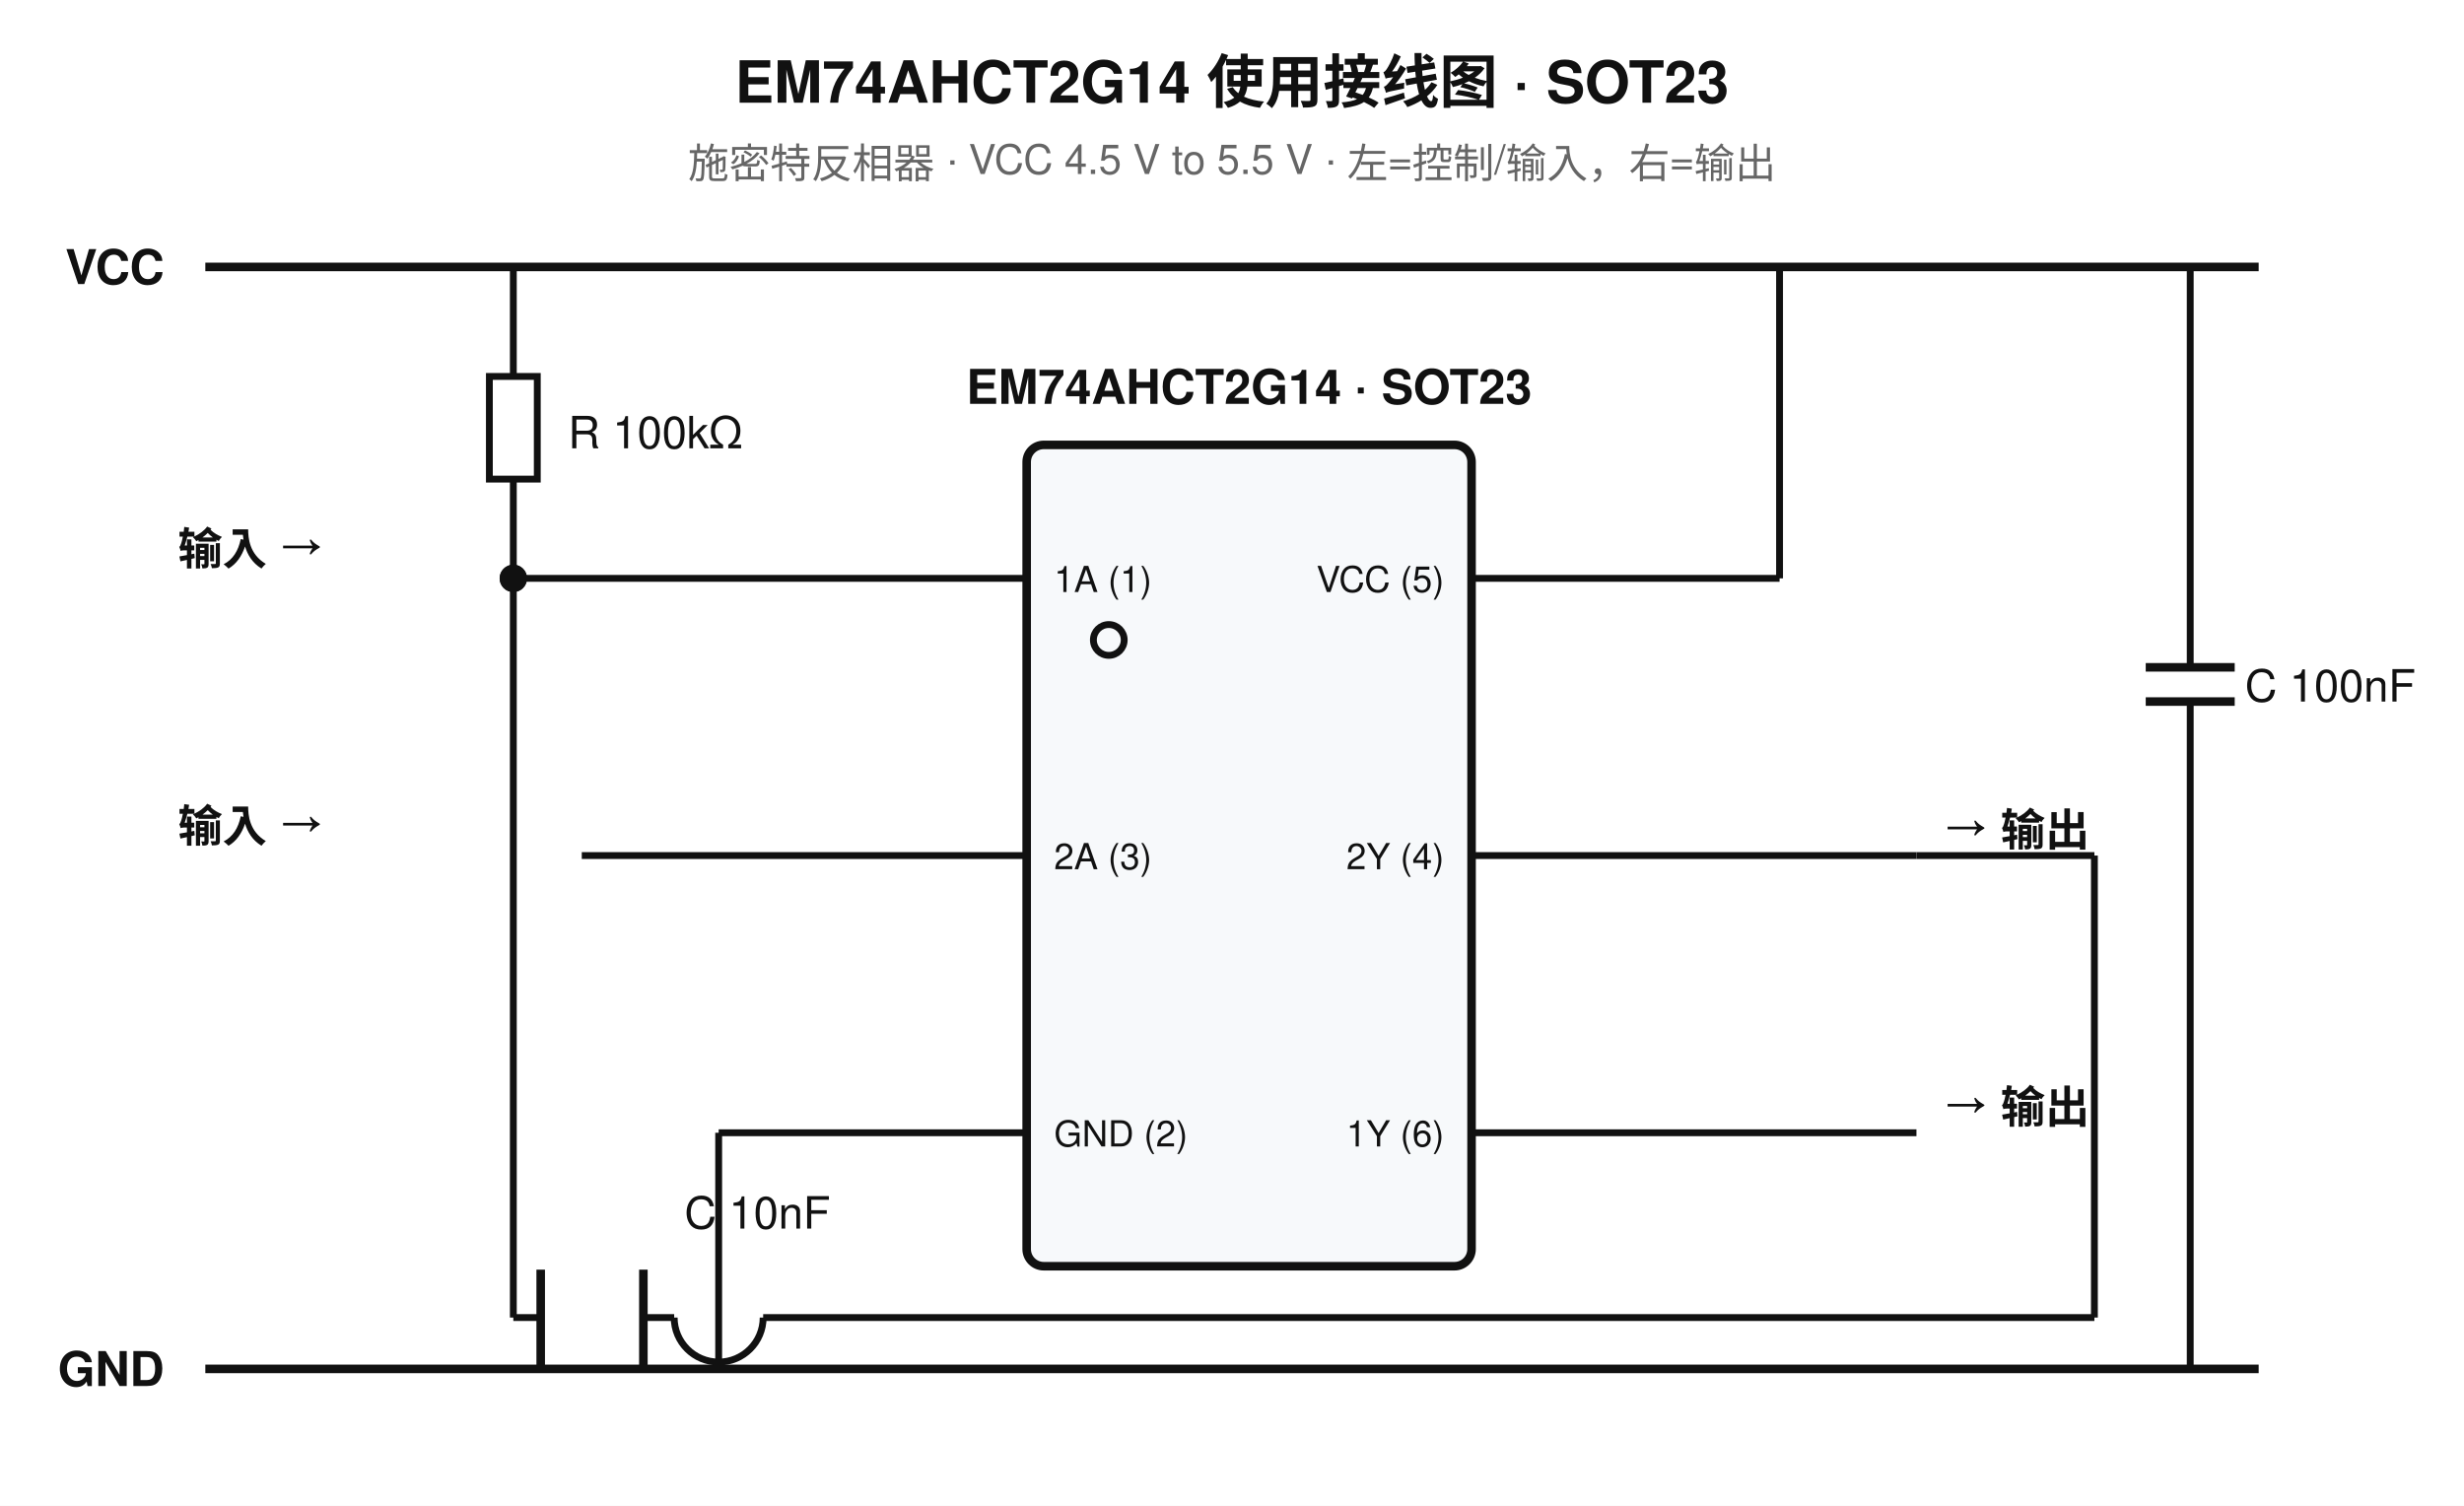
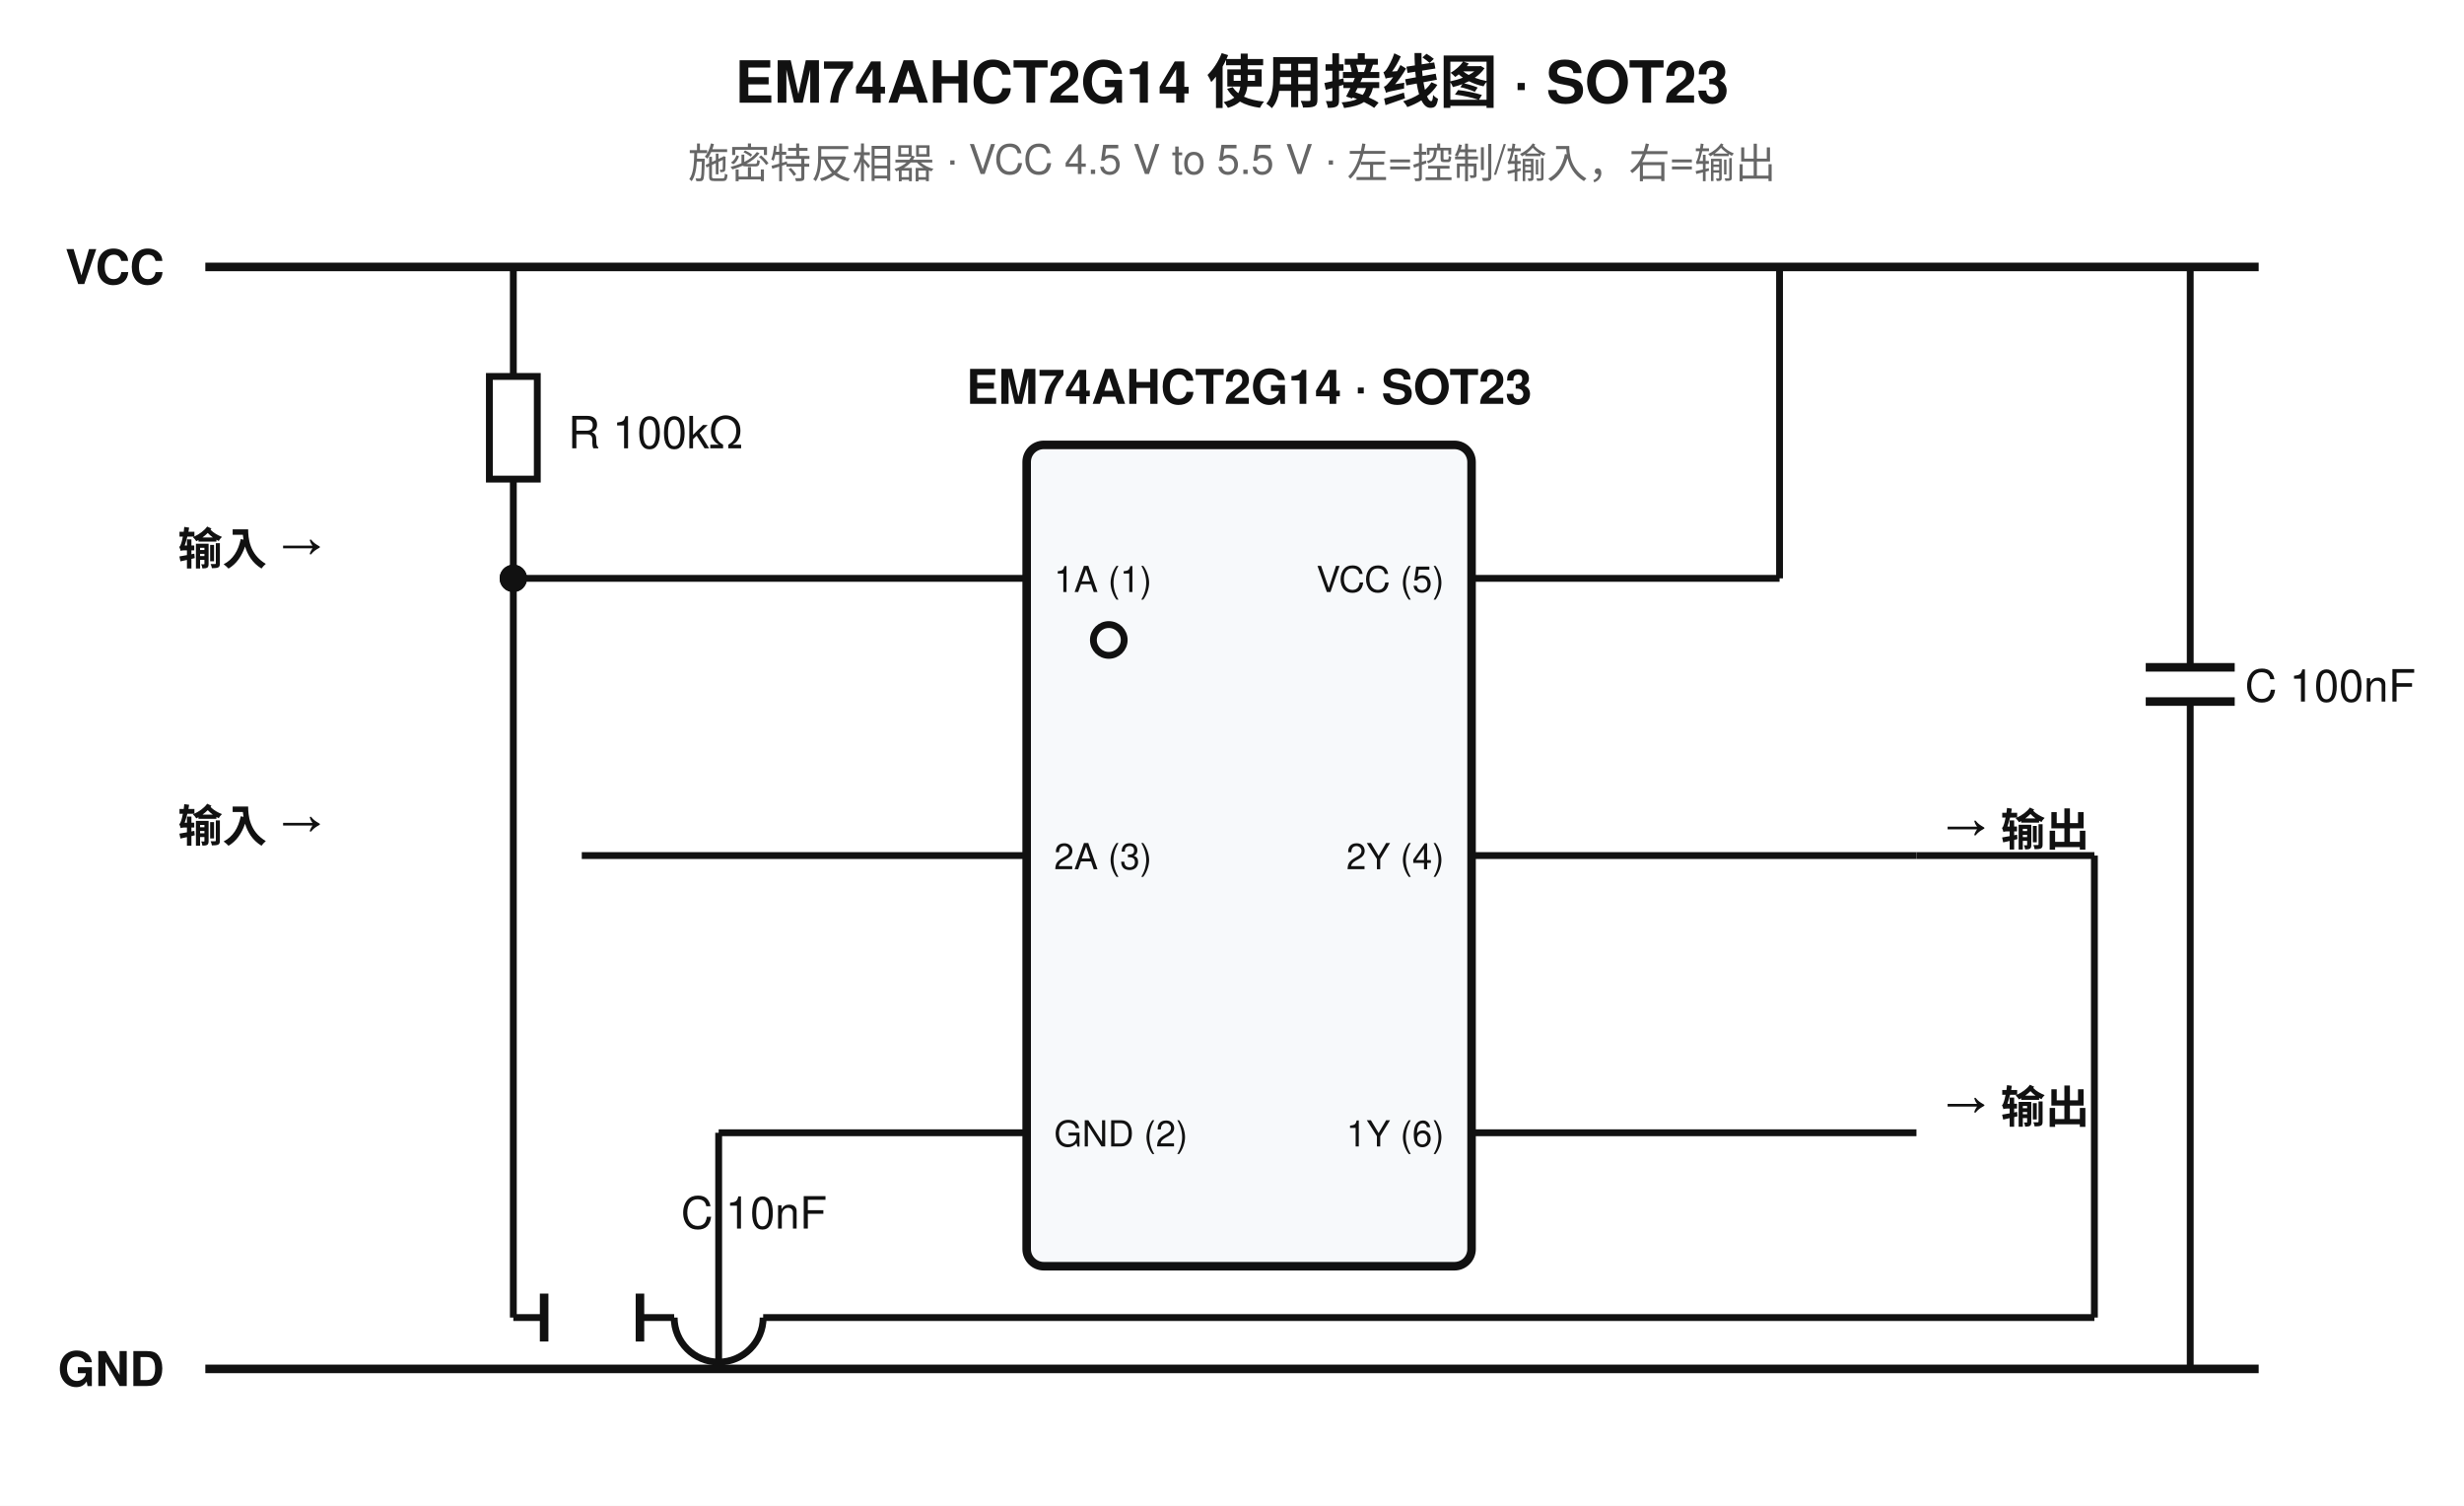
<svg xmlns="http://www.w3.org/2000/svg" viewBox="0 0 720 440" font-family="Helvetica,Arial,sans-serif">
  <rect width="720" height="440" fill="#fff" />
  <text x="360" y="30" text-anchor="middle" font-size="17" font-weight="bold" fill="#111">EM74AHCT2G14 使用接线图 · SOT23</text>
  <text x="360" y="52" text-anchor="middle" font-size="12" fill="#666">施密特反相器 · VCC 4.5 V to 5.5 V · 左=控制/输入，右=输出</text>
  <line x1="60" y1="78" x2="660" y2="78" stroke="#111" stroke-width="2.5" />
  <text x="48" y="83" text-anchor="end" font-size="14" font-weight="bold" fill="#111">VCC</text>
  <line x1="60" y1="400" x2="660" y2="400" stroke="#111" stroke-width="2.5" />
  <text x="48" y="405" text-anchor="end" font-size="14" font-weight="bold" fill="#111">GND</text>
  <text x="365" y="118" text-anchor="middle" font-size="14" font-weight="bold" fill="#111">EM74AHCT2G14 · SOT23</text>
  <rect x="300" y="130" width="130" height="240" rx="5" fill="#f7f9fb" stroke="#111" stroke-width="2.5" />
  <text x="308" y="173.0" font-size="10.5" fill="#111">1A (1)</text>
  <line x1="300" y1="169.0" x2="150" y2="169.0" stroke="#111" stroke-width="2" />
  <line x1="150" y1="78" x2="150" y2="110.0" stroke="#111" stroke-width="2" />
  <rect x="143" y="110.0" width="14" height="30" fill="#fff" stroke="#111" stroke-width="2" />
  <line x1="150" y1="140.0" x2="150" y2="169.0" stroke="#111" stroke-width="2" />
  <circle cx="150" cy="169.0" r="4" fill="#111" />
  <text x="166" y="131.0" font-size="13" fill="#111">R 100kΩ</text>
  <text x="52" y="165.0" font-size="13" font-weight="bold" fill="#111">输入 →</text>
  <text x="308" y="254.0" font-size="10.5" fill="#111">2A (3)</text>
  <line x1="300" y1="250.0" x2="170" y2="250.0" stroke="#111" stroke-width="2" />
  <text x="52" y="246.0" font-size="13" font-weight="bold" fill="#111">输入 →</text>
  <text x="308" y="335.0" font-size="10.5" fill="#111">GND (2)</text>
  <line x1="300" y1="331.0" x2="210" y2="331.0" stroke="#111" stroke-width="2" />
  <line x1="210" y1="331.0" x2="210" y2="400" stroke="#111" stroke-width="2" />
  <text x="422" y="173.0" text-anchor="end" font-size="10.5" fill="#111">VCC (5)</text>
  <line x1="430" y1="169.0" x2="520" y2="169.0" stroke="#111" stroke-width="2" />
  <line x1="520" y1="169.0" x2="520" y2="78" stroke="#111" stroke-width="2" />
  <text x="422" y="254.0" text-anchor="end" font-size="10.5" fill="#111">2Y (4)</text>
  <line x1="430" y1="250.0" x2="560" y2="250.0" stroke="#111" stroke-width="2" />
  <text x="568" y="246.0" font-size="13" font-weight="bold" fill="#111">→ 输出</text>
  <text x="422" y="335.0" text-anchor="end" font-size="10.5" fill="#111">1Y (6)</text>
  <line x1="430" y1="331.0" x2="560" y2="331.0" stroke="#111" stroke-width="2" />
  <text x="568" y="327.0" font-size="13" font-weight="bold" fill="#111">→ 输出</text>
  <circle cx="324" cy="187.0" r="4.5" fill="none" stroke="#111" stroke-width="2" />
  <line x1="560" y1="250.0" x2="612" y2="250.0" stroke="#111" stroke-width="2" />
  <line x1="612" y1="250.0" x2="612" y2="385" stroke="#111" stroke-width="2" />
-   <line x1="158" y1="385" x2="150" y2="385" stroke="#111" stroke-width="2" />
-   <line x1="158" y1="371" x2="158" y2="399" stroke="#111" stroke-width="2.5" />
-   <line x1="188" y1="371" x2="188" y2="399" stroke="#111" stroke-width="2.5" />
-   <line x1="188" y1="385" x2="197" y2="385" stroke="#111" stroke-width="2" />
+   <line x1="159" y1="385" x2="150" y2="385" stroke="#111" stroke-width="2" />
+   <line x1="159" y1="378" x2="159" y2="392" stroke="#111" stroke-width="2.5" />
+   <line x1="187" y1="378" x2="187" y2="392" stroke="#111" stroke-width="2.5" />
+   <line x1="187" y1="385" x2="197" y2="385" stroke="#111" stroke-width="2" />
  <path d="M197,385 A13,13 0 0,0 223,385" fill="none" stroke="#111" stroke-width="2" />
  <line x1="223" y1="385" x2="612" y2="385" stroke="#111" stroke-width="2" />
-   <text x="200" y="359" font-size="13" fill="#111">C 10nF</text>
+   <text x="199" y="359" font-size="13" fill="#111">C 10nF</text>
  <line x1="150" y1="385" x2="150" y2="169.0" stroke="#111" stroke-width="2" />
  <circle cx="150" cy="169.0" r="4" fill="#111" />
  <text x="656" y="205" font-size="13" fill="#111">C 100nF</text>
  <line x1="640" y1="78" x2="640" y2="195" stroke="#111" stroke-width="2" />
  <line x1="627" y1="195" x2="653" y2="195" stroke="#111" stroke-width="2.5" />
  <line x1="627" y1="205" x2="653" y2="205" stroke="#111" stroke-width="2.5" />
  <line x1="640" y1="205" x2="640" y2="400" stroke="#111" stroke-width="2" />
</svg>
